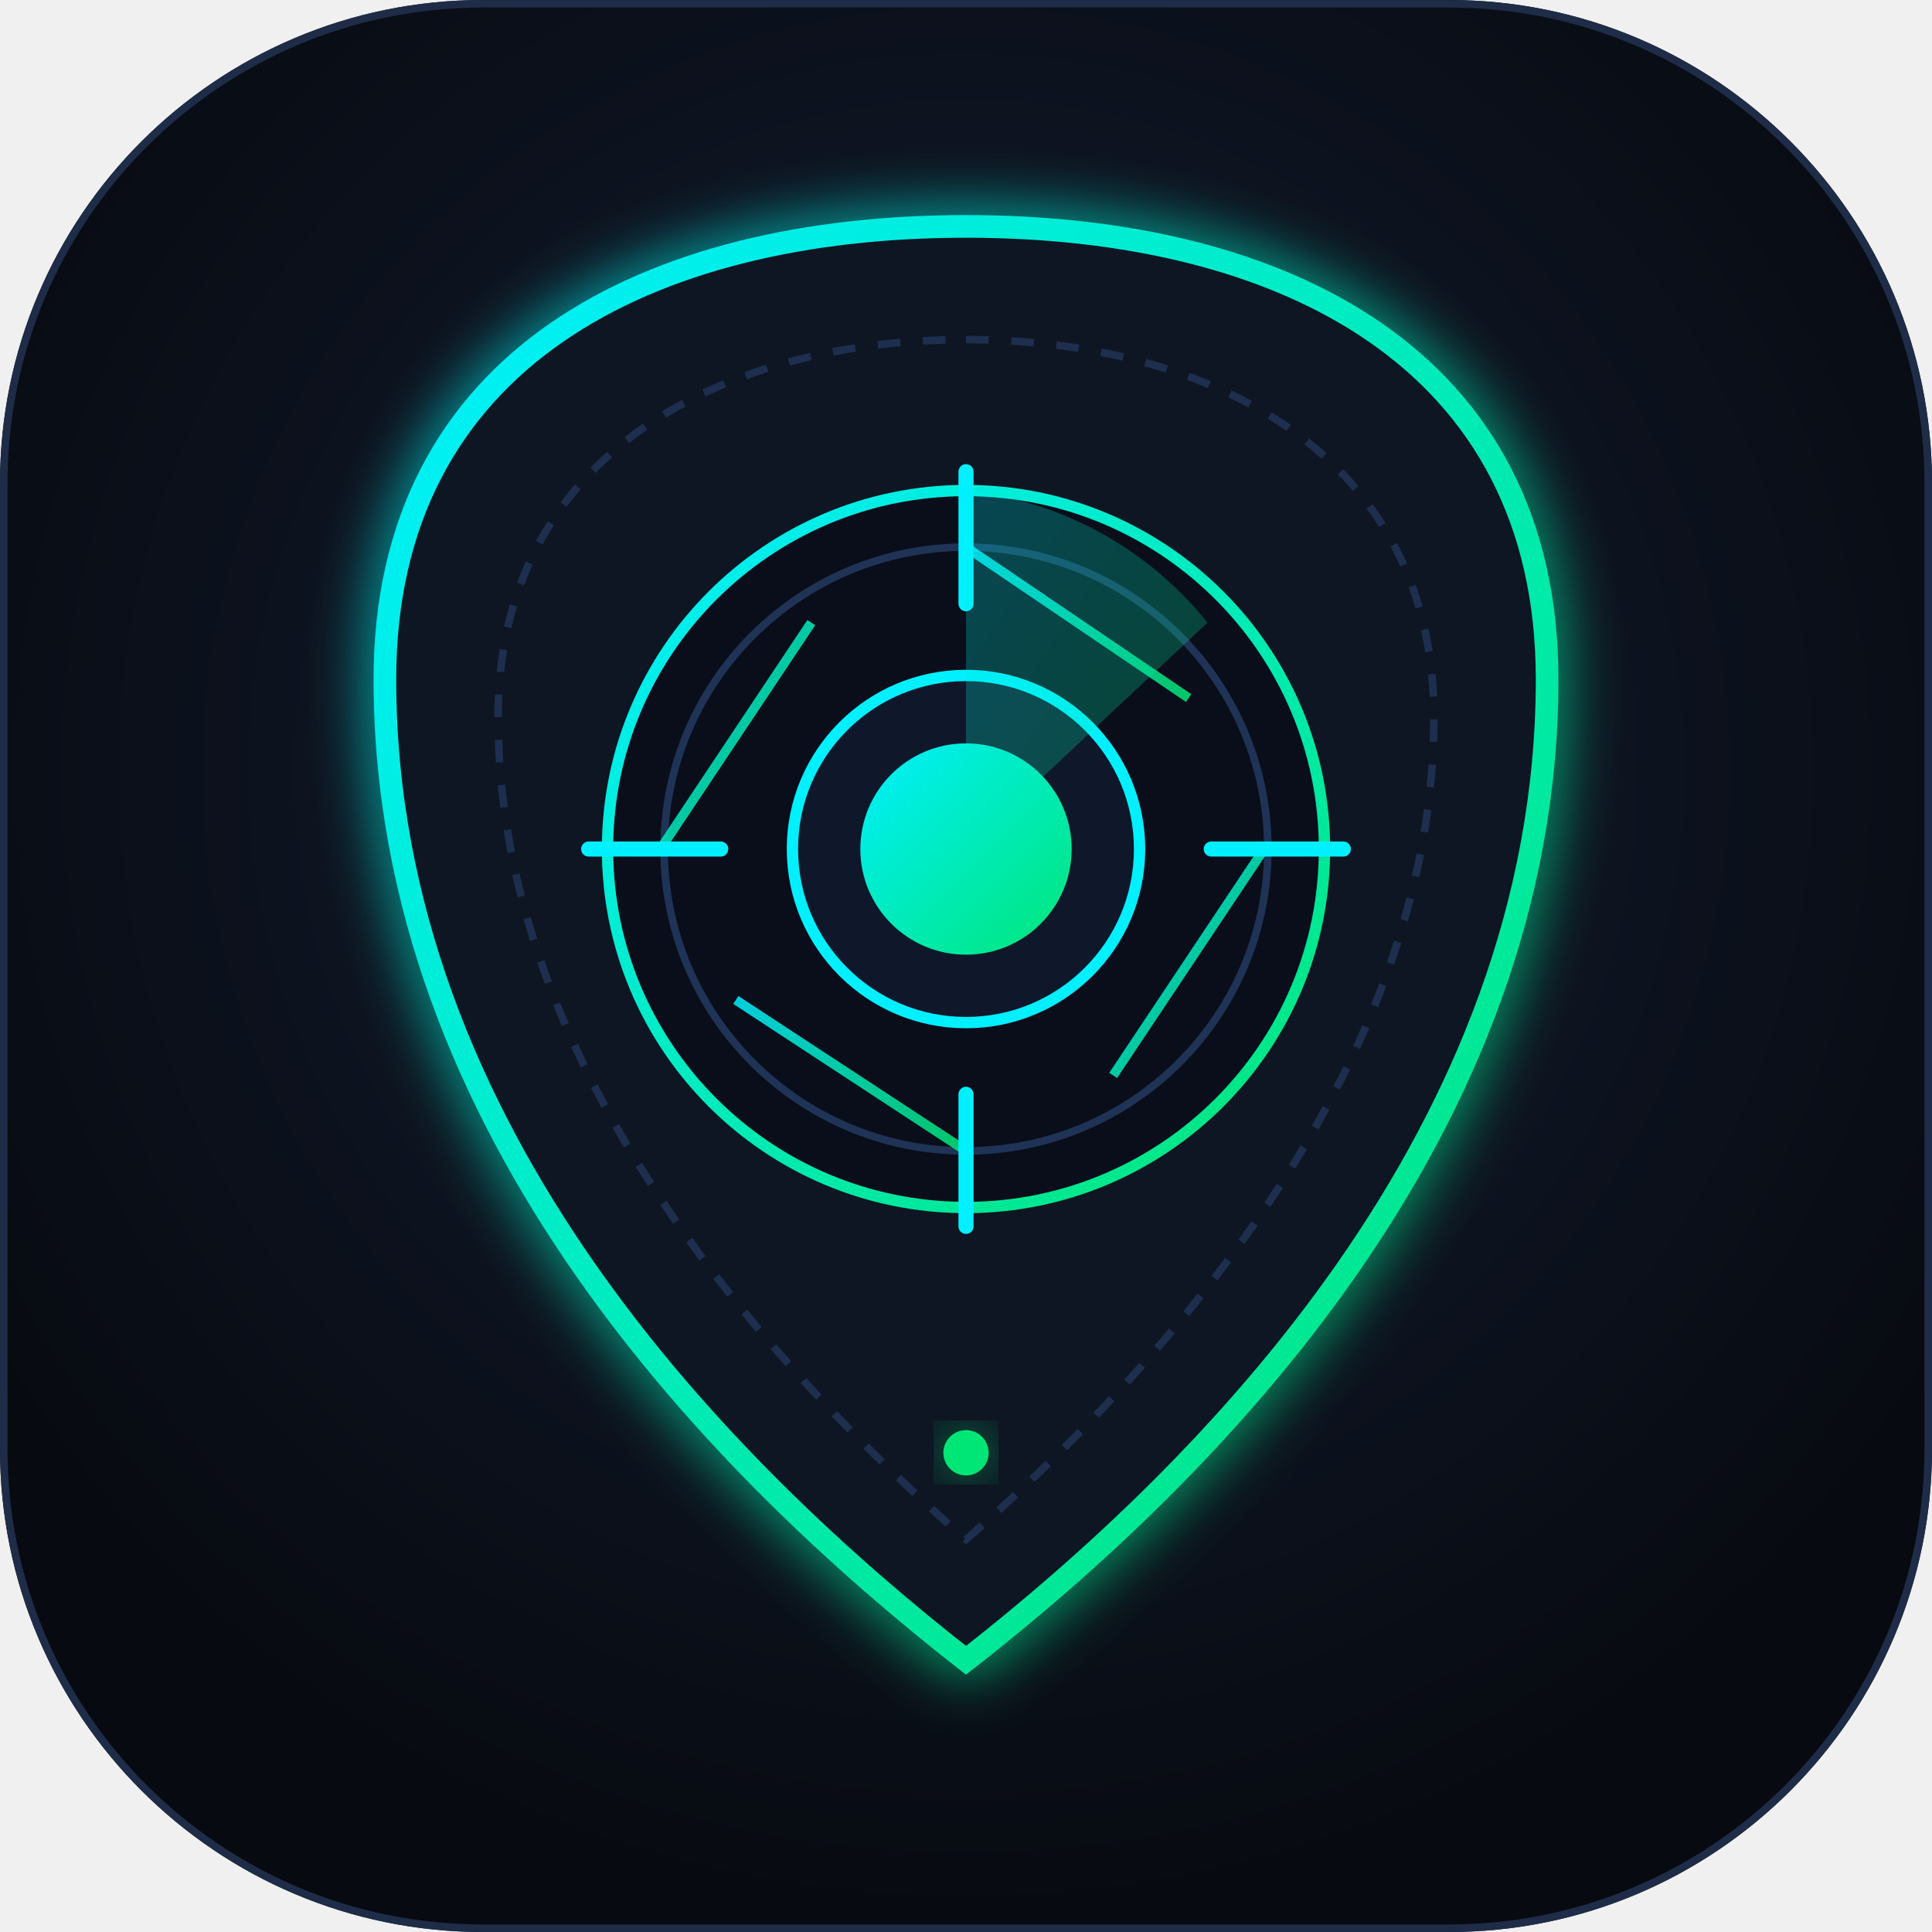
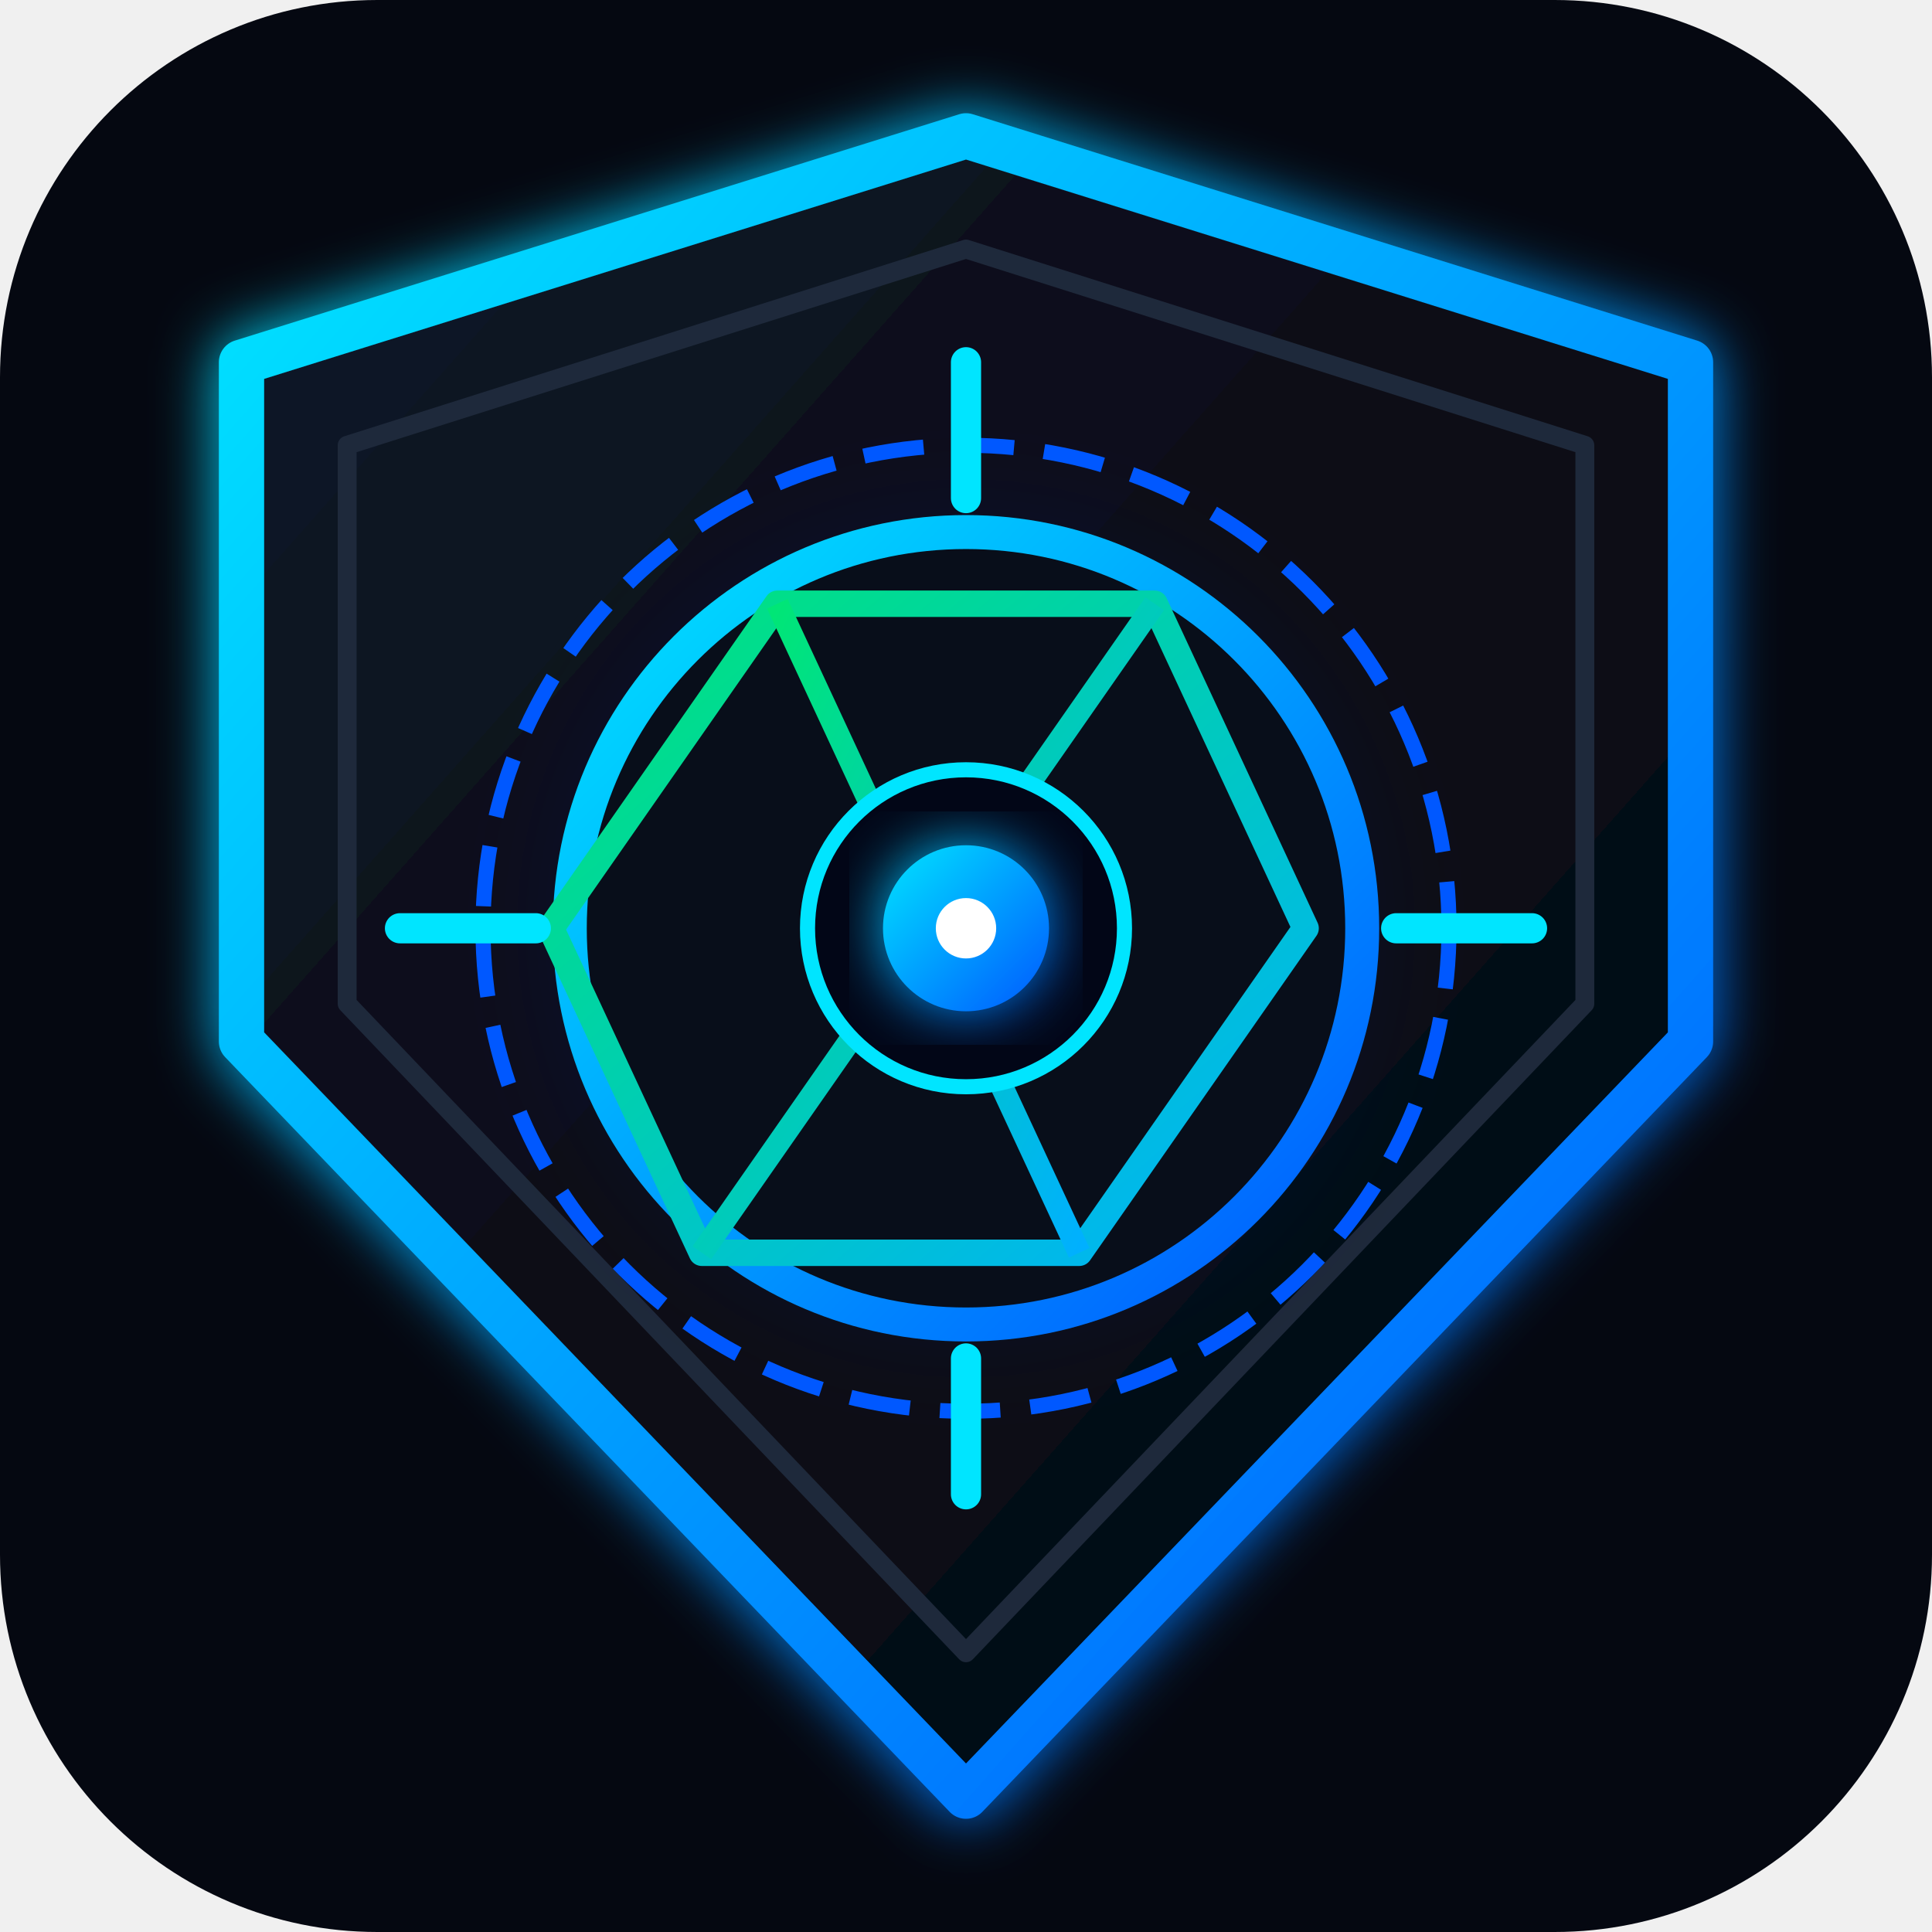
<svg xmlns="http://www.w3.org/2000/svg" viewBox="0 0 512 512" width="100%" height="100%">
  <defs>
-     <radialGradient id="bgGrad" cx="50%" cy="40%" r="60%">
-       <stop offset="0%" stop-color="#141E33" />
-       <stop offset="100%" stop-color="#070A10" />
+     <linearGradient id="shieldGrad" x1="0%" y1="0%" x2="100%" y2="100%">
+       <stop offset="0%" stop-color="#0F172A" />
+       <stop offset="50%" stop-color="#090D16" />
+       <stop offset="100%" stop-color="#020617" />
+     </linearGradient>
+     <linearGradient id="neonCyanGrad" x1="0%" y1="0%" x2="100%" y2="100%">
+       <stop offset="0%" stop-color="#00E5FF" />
+       <stop offset="100%" stop-color="#0058FF" />
+     </linearGradient>
+     <linearGradient id="neonGreenGrad" x1="0%" y1="0%" x2="100%" y2="100%">
+       <stop offset="0%" stop-color="#00E676" />
+       <stop offset="100%" stop-color="#00B0FF" />
+     </linearGradient>
+     <radialGradient id="lensGlow" cx="50%" cy="50%" r="50%">
+       <stop offset="0%" stop-color="#00E5FF" stop-opacity="0.4" />
+       <stop offset="60%" stop-color="#0058FF" stop-opacity="0.1" />
+       <stop offset="100%" stop-color="#000000" stop-opacity="0" />
    </radialGradient>
-     <linearGradient id="cyberCyan" x1="0%" y1="0%" x2="100%" y2="100%">
-       <stop offset="0%" stop-color="#00F0FF" />
-       <stop offset="100%" stop-color="#00E676" />
-     </linearGradient>
-     <linearGradient id="threatCrimson" x1="0%" y1="0%" x2="100%" y2="100%">
-       <stop offset="0%" stop-color="#FF1744" />
-       <stop offset="100%" stop-color="#FF5252" />
-     </linearGradient>
-     <filter id="neonGlow" x="-20%" y="-20%" width="140%" height="140%">
+     <filter id="glow" x="-20%" y="-20%" width="140%" height="140%">
      <feGaussianBlur stdDeviation="8" result="blur" />
      <feComposite in="SourceGraphic" in2="blur" operator="over" />
    </filter>
  </defs>
-   <rect width="512" height="512" rx="128" fill="url(#bgGrad)" />
-   <rect width="510" height="510" x="1" y="1" rx="127" fill="none" stroke="#1E2C48" stroke-width="2" />
-   <path d="M 256,60             C 340,60 410,95 410,180             C 410,300 320,390 256,440             C 192,390 102,300 102,180             C 102,95 172,60 256,60 Z" fill="#0D1322" stroke="url(#cyberCyan)" stroke-width="6" stroke-linecap="round" filter="url(#neonGlow)" />
-   <path d="M 256,90             C 320,90 380,120 380,190             C 380,285 305,365 256,408             C 207,365 132,285 132,190             C 132,120 192,90 256,90 Z" fill="none" stroke="#1E2E4E" stroke-width="2" stroke-dasharray="6,6" />
-   <circle cx="256" cy="225" r="95" fill="#090E1A" stroke="url(#cyberCyan)" stroke-width="3" />
-   <circle cx="256" cy="225" r="80" fill="none" stroke="#1F3356" stroke-width="2" />
-   <g stroke="url(#cyberCyan)" stroke-width="2.5" fill="none" opacity="0.85">
-     <line x1="256" y1="145" x2="315" y2="185" />
-     <line x1="335" y1="225" x2="295" y2="285" />
-     <line x1="256" y1="305" x2="195" y2="265" />
-     <line x1="175" y1="225" x2="215" y2="165" />
-   </g>
-   <circle cx="256" cy="225" r="46" fill="#0F182B" stroke="#00F0FF" stroke-width="3" />
-   <circle cx="256" cy="225" r="28" fill="url(#cyberCyan)" />
-   <line x1="256" y1="125" x2="256" y2="160" stroke="#00F0FF" stroke-width="4" stroke-linecap="round" />
-   <line x1="256" y1="290" x2="256" y2="325" stroke="#00F0FF" stroke-width="4" stroke-linecap="round" />
-   <line x1="156" y1="225" x2="191" y2="225" stroke="#00F0FF" stroke-width="4" stroke-linecap="round" />
-   <line x1="321" y1="225" x2="356" y2="225" stroke="#00F0FF" stroke-width="4" stroke-linecap="round" />
-   <path d="M 256,225 L 320,165 A 95,95 0 0,0 256,130 Z" fill="url(#cyberCyan)" opacity="0.25" />
-   <circle cx="256" cy="385" r="6" fill="#00E676" filter="url(#neonGlow)" />
+   <rect width="512" height="512" rx="100" fill="#050811" />
+   <polygon points="256,36 448,96 448,276 256,476 64,276 64,96" fill="url(#shieldGrad)" stroke="url(#neonCyanGrad)" stroke-width="12" stroke-linejoin="round" filter="url(#glow)" />
+   <polygon points="256,66 420,118 420,266 256,438 92,266 92,118" fill="none" stroke="#1E293B" stroke-width="5" stroke-linejoin="round" />
+   <circle cx="256" cy="246" r="140" fill="url(#lensGlow)" />
+   <circle cx="256" cy="246" r="128" fill="none" stroke="#0058FF" stroke-width="4" stroke-dasharray="16 8" />
+   <circle cx="256" cy="246" r="105" fill="#080E1A" stroke="url(#neonCyanGrad)" stroke-width="9" />
+   <polygon points="206,160 306,160 346,246 286,332 186,332 146,246" fill="none" stroke="url(#neonGreenGrad)" stroke-width="7" stroke-linejoin="round" />
+   <line x1="206" y1="160" x2="286" y2="332" stroke="url(#neonGreenGrad)" stroke-width="6" />
+   <line x1="306" y1="160" x2="186" y2="332" stroke="url(#neonGreenGrad)" stroke-width="6" />
+   <line x1="146" y1="246" x2="346" y2="246" stroke="url(#neonGreenGrad)" stroke-width="6" />
+   <circle cx="256" cy="246" r="42" fill="#020617" stroke="#00E5FF" stroke-width="4" />
+   <circle cx="256" cy="246" r="22" fill="url(#neonCyanGrad)" filter="url(#glow)" />
+   <circle cx="256" cy="246" r="8" fill="#FFFFFF" />
+   <line x1="256" y1="96" x2="256" y2="132" stroke="#00E5FF" stroke-width="8" stroke-linecap="round" />
+   <line x1="256" y1="360" x2="256" y2="396" stroke="#00E5FF" stroke-width="8" stroke-linecap="round" />
+   <line x1="106" y1="246" x2="142" y2="246" stroke="#00E5FF" stroke-width="8" stroke-linecap="round" />
+   <line x1="370" y1="246" x2="406" y2="246" stroke="#00E5FF" stroke-width="8" stroke-linecap="round" />
</svg>
